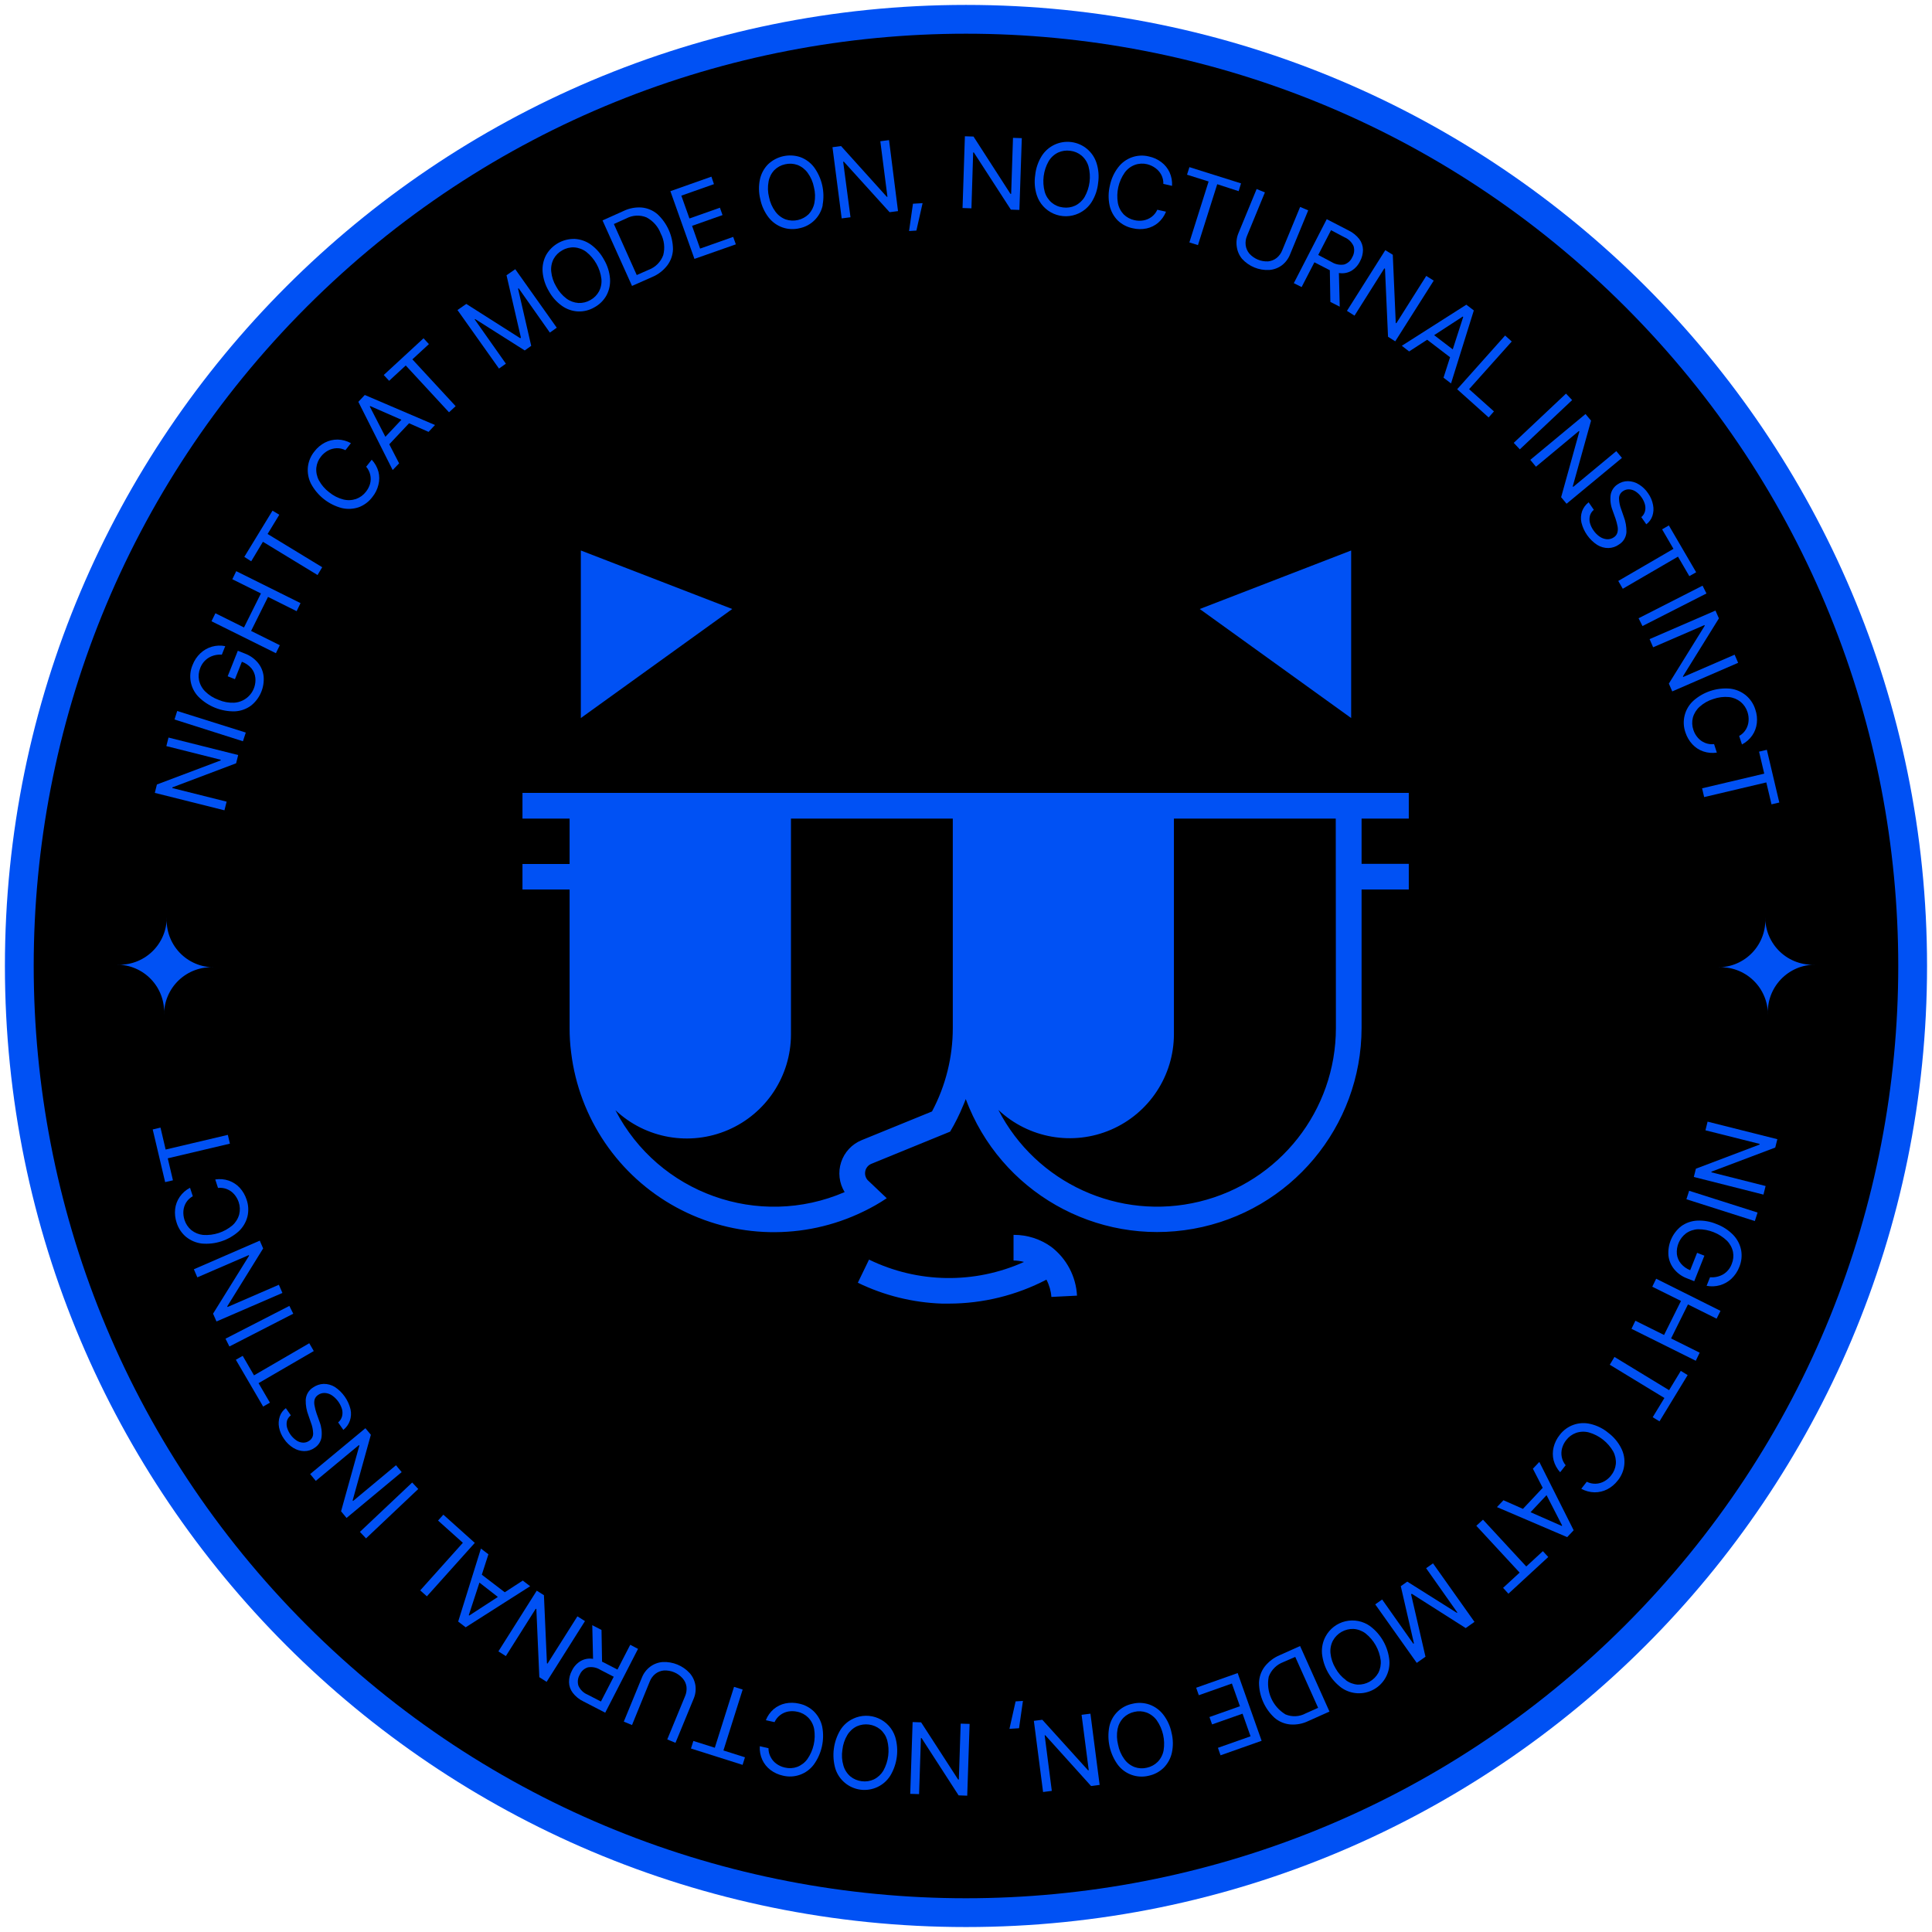
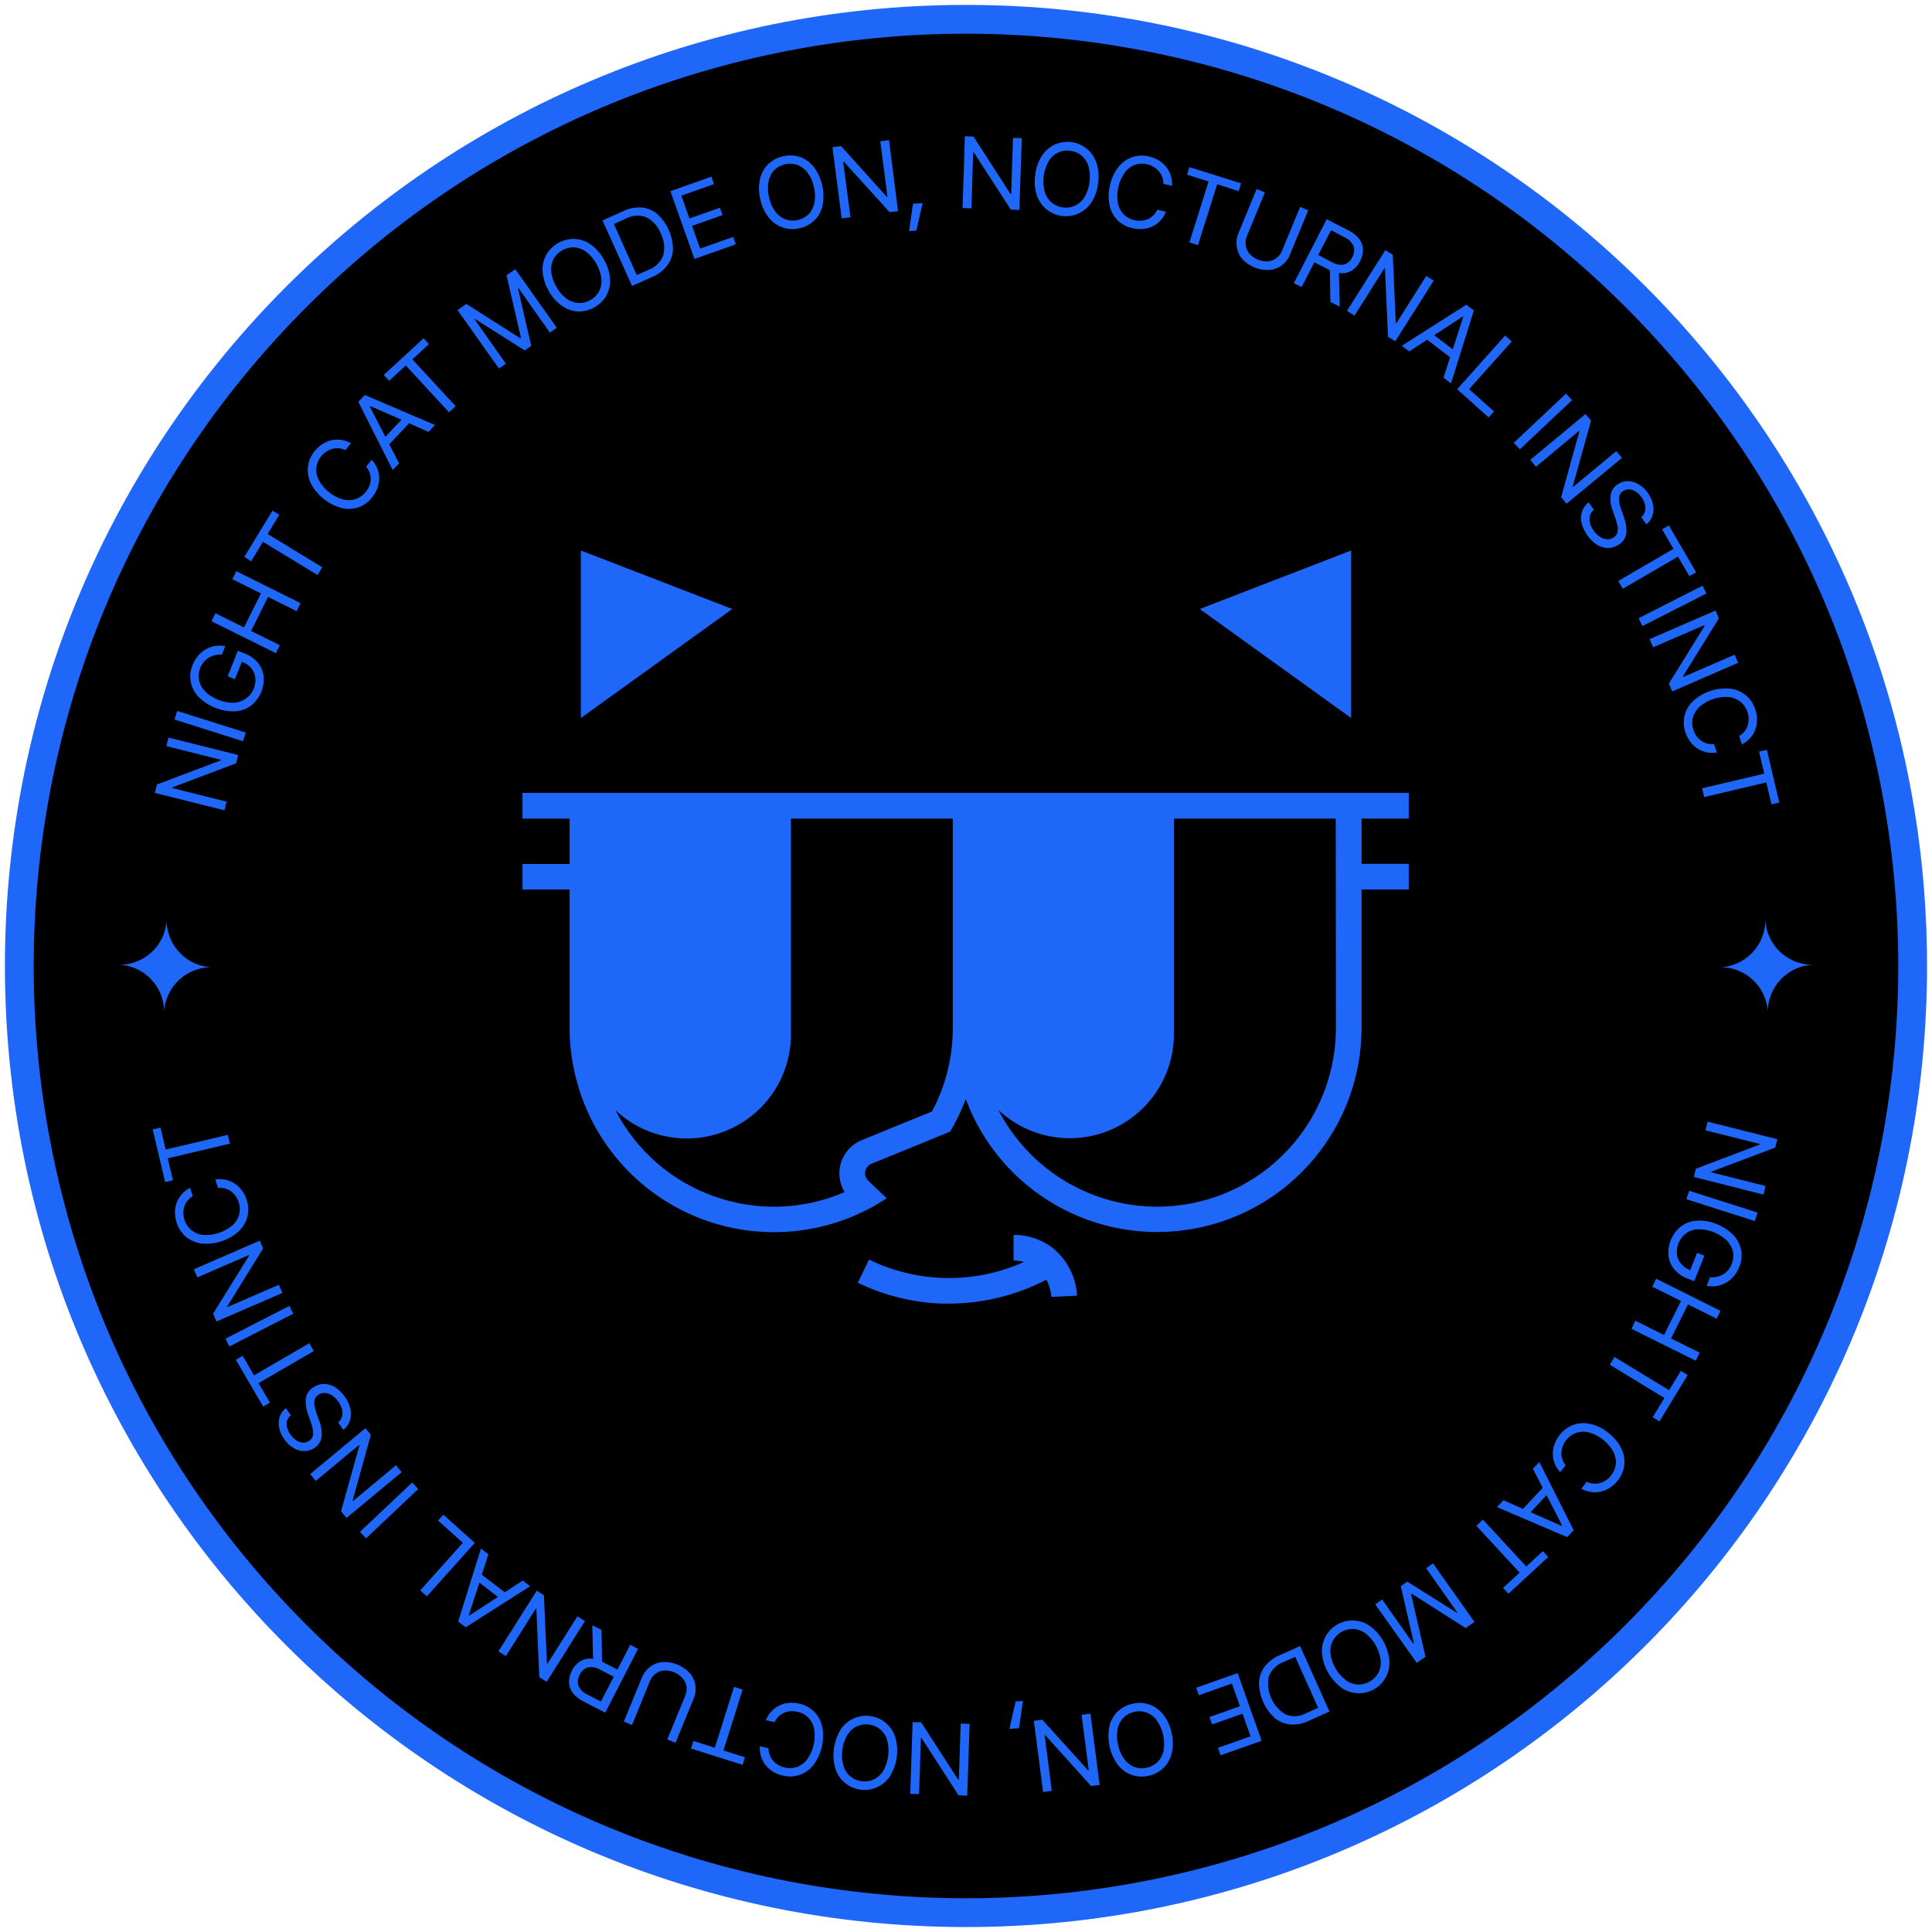
<svg xmlns="http://www.w3.org/2000/svg" id="Layer_1" data-name="Layer 1" viewBox="0 0 495.21 495.21">
  <defs>
-     <style>.cls-1{fill:#0051f4;}</style>
+     <style>.cls-1{fill:#1f67f8;}</style>
  </defs>
  <circle class="cls-1" cx="247.6" cy="247.6" r="246.34" />
  <circle cx="247.6" cy="247.6" r="238.96" transform="translate(-102.56 247.6) rotate(-45)" />
  <path class="cls-1" d="M61.05,193.53l-.53,2.12-16.34,6.17,0,.18,13.91,3.48-.56,2.22-17.85-4.47.54-2.15,16.35-6.17,0-.17-13.93-3.5.55-2.19Z" />
  <path class="cls-1" d="M63,187.77,62.27,190l-17.54-5.58.69-2.18Z" />
  <path class="cls-1" d="M53.48,168.59a5.28,5.28,0,0,0-2.16,2.65,5.45,5.45,0,0,0-.31,3.08,5.81,5.81,0,0,0,1.55,2.88A9.42,9.42,0,0,0,56,179.38a9.13,9.13,0,0,0,4,.74,5.82,5.82,0,0,0,5.45-6.4,4.56,4.56,0,0,0-1-2.41A5.87,5.87,0,0,0,62,169.62l-1.78,4.47-1.86-.75,2.6-6.54,1.84.73a8,8,0,0,1,3.32,2.36,6.63,6.63,0,0,1,1.45,3.46,8.63,8.63,0,0,1-3.24,7.52,7.57,7.57,0,0,1-4.12,1.46,12.75,12.75,0,0,1-9.31-3.7,7.51,7.51,0,0,1-1.54-8.18,8.07,8.07,0,0,1,2-3,7.19,7.19,0,0,1,6.37-1.83l-.87,2.19A5.74,5.74,0,0,0,53.48,168.59Z" />
  <path class="cls-1" d="M54.21,159.24l1-2.05,7.33,3.64,4.34-8.72-7.33-3.64,1-2.07,16.48,8.19-1,2.07L68.7,153l-4.34,8.72,7.36,3.66-1,2.05Z" />
  <path class="cls-1" d="M62.62,142.74l7.23-11.85,1.74,1.05-3,4.93,14,8.52-1.2,2-14-8.52-3,5Z" />
  <path class="cls-1" d="M86.25,114.89a5.06,5.06,0,0,0-2.19.61A5.73,5.73,0,0,0,82.29,117a5.51,5.51,0,0,0-1.21,2.9,5.82,5.82,0,0,0,.66,3.22,9.49,9.49,0,0,0,2.64,3.06,9.35,9.35,0,0,0,3.6,1.84,5.81,5.81,0,0,0,3.27-.12,5.53,5.53,0,0,0,2.55-1.86A5.91,5.91,0,0,0,94.86,124a4.83,4.83,0,0,0-1-4.37l1.42-1.8A7.32,7.32,0,0,1,97,120.9a6.74,6.74,0,0,1,0,3.34,7.87,7.87,0,0,1-1.55,3.15A7.75,7.75,0,0,1,92,130a7.89,7.89,0,0,1-4.38.23A12.61,12.61,0,0,1,79.72,124a7.8,7.8,0,0,1-.8-4.31,7.64,7.64,0,0,1,1.69-4,8,8,0,0,1,2.68-2.25,7,7,0,0,1,3.27-.77,7.35,7.35,0,0,1,3.39.92l-1.41,1.8A4.62,4.62,0,0,0,86.25,114.89Z" />
  <path class="cls-1" d="M100.65,120.48,91.85,103l1.65-1.76,18,7.7-1.65,1.76-5-2.21-5.07,5.39,2.52,4.89Zm2.24-12.89-8-3.51-.11.11,4,7.77Z" />
  <path class="cls-1" d="M98.36,96.12l10.2-9.41,1.38,1.49-4.24,3.91,11.09,12-1.7,1.57L104,93.68l-4.26,3.93Z" />
  <path class="cls-1" d="M119.52,77.9l13.81,8.78.19-.13-3.69-16L132.07,69l10.64,15-1.77,1.25-8-11.36-.15.11,3.37,14.65-1.66,1.18-12.71-8.05-.12.09,8,11.35-1.77,1.25-10.64-15Z" />
  <path class="cls-1" d="M156.36,71.41a7.88,7.88,0,0,1-.9,4.29,7.76,7.76,0,0,1-3.1,3.07,7.67,7.67,0,0,1-4.23,1.06A7.75,7.75,0,0,1,144,78.37a11.28,11.28,0,0,1-3.37-3.84,11.47,11.47,0,0,1-1.55-4.87,7.88,7.88,0,0,1,.9-4.29,8.2,8.2,0,0,1,7.33-4.13,7.88,7.88,0,0,1,4.14,1.45,11.5,11.5,0,0,1,3.36,3.85A11.34,11.34,0,0,1,156.36,71.41Zm-6.1-6.86a5.78,5.78,0,0,0-3.07-1.14,5.44,5.44,0,0,0-3.06.75,5.54,5.54,0,0,0-2.23,2.22,5.81,5.81,0,0,0-.61,3.23,9.2,9.2,0,0,0,1.27,3.83,9.42,9.42,0,0,0,2.62,3.08,5.87,5.87,0,0,0,3.08,1.14,5.56,5.56,0,0,0,3.06-.75,5.48,5.48,0,0,0,2.22-2.23,5.68,5.68,0,0,0,.61-3.22,10.5,10.5,0,0,0-3.89-6.91Z" />
  <path class="cls-1" d="M162,73.29,154.44,56.5l5.43-2.44a9.16,9.16,0,0,1,4.63-.87,7.27,7.27,0,0,1,4,1.69,12.47,12.47,0,0,1,4,9A7.24,7.24,0,0,1,171.06,68,9.49,9.49,0,0,1,167.18,71Zm4.25-4.13A6.33,6.33,0,0,0,170,65.4a7.69,7.69,0,0,0-.64-5.54,7.77,7.77,0,0,0-3.65-4.14,6.09,6.09,0,0,0-5.16.26l-3.2,1.44,5.86,13.08Z" />
  <path class="cls-1" d="M171.83,49l10.52-3.72L183,47.2l-8.36,2.95L176.72,56l7.81-2.76.67,1.89-7.81,2.76,2.06,5.83,8.48-3,.68,1.91L178,66.36Z" />
  <path class="cls-1" d="M210.88,52.59a7.62,7.62,0,0,1-5.94,5.91,7.75,7.75,0,0,1-4.36-.2A7.84,7.84,0,0,1,197,55.72a11.34,11.34,0,0,1-2.12-4.65,11.36,11.36,0,0,1-.09-5.11,7.86,7.86,0,0,1,2.08-3.85,8.23,8.23,0,0,1,8.21-1.86,7.86,7.86,0,0,1,3.55,2.58,12.55,12.55,0,0,1,2.21,9.76ZM207,44.27a5.82,5.82,0,0,0-2.62-2,5.6,5.6,0,0,0-3.15-.16,5.54,5.54,0,0,0-2.76,1.5A5.73,5.73,0,0,0,197,46.54a9.3,9.3,0,0,0,.12,4,9.21,9.21,0,0,0,1.63,3.7,5.82,5.82,0,0,0,2.62,2,5.82,5.82,0,0,0,5.91-1.34A5.8,5.8,0,0,0,208.75,52a9.26,9.26,0,0,0-.12-4A9.21,9.21,0,0,0,207,44.27Z" />
  <path class="cls-1" d="M230.18,54.11l-2.16.28L216.3,41.45l-.18,0L218,55.69l-2.26.29-2.36-18.25,2.2-.29,11.72,13,.17,0-1.83-14.24,2.24-.29Z" />
  <path class="cls-1" d="M234.89,59.1l-1.88.12,1-7,2.47-.15Z" />
  <path class="cls-1" d="M261.29,53.81l-2.19-.08-9.49-14.66h-.17L249,53.4l-2.28-.08.6-18.39,2.21.07L259,49.69h.18l.47-14.36,2.26.08Z" />
  <path class="cls-1" d="M279.81,51.78a7.87,7.87,0,0,1-3.29,2.9A7.82,7.82,0,0,1,265.74,50a11.29,11.29,0,0,1-.4-5.09A11.44,11.44,0,0,1,267,40a7.82,7.82,0,0,1,14.07,1.81,11.34,11.34,0,0,1,.4,5.1A11.31,11.31,0,0,1,279.81,51.78ZM279,42.63a5.71,5.71,0,0,0-1.78-2.75,5.47,5.47,0,0,0-2.89-1.23,5.57,5.57,0,0,0-3.12.45,5.76,5.76,0,0,0-2.42,2.22,10.45,10.45,0,0,0-1,7.87,5.76,5.76,0,0,0,1.78,2.75,5.46,5.46,0,0,0,2.9,1.23,5.55,5.55,0,0,0,3.11-.46A5.73,5.73,0,0,0,278,50.5a10.47,10.47,0,0,0,1-7.87Z" />
  <path class="cls-1" d="M297.66,44.8a5,5,0,0,0-1.49-1.71,6,6,0,0,0-2.14-1,5.47,5.47,0,0,0-3.14.17,5.68,5.68,0,0,0-2.62,2A10.49,10.49,0,0,0,286.53,52,5.81,5.81,0,0,0,288,54.93a5.57,5.57,0,0,0,2.77,1.5,5.79,5.79,0,0,0,2.34.06,4.93,4.93,0,0,0,2.07-.9,4.73,4.73,0,0,0,1.46-1.83l2.23.5a7.32,7.32,0,0,1-2,2.83,6.8,6.8,0,0,1-3,1.47,8.06,8.06,0,0,1-3.52-.05,7.75,7.75,0,0,1-3.85-2,7.88,7.88,0,0,1-2.09-3.85,11.5,11.5,0,0,1,.08-5.11,11.34,11.34,0,0,1,2.12-4.65,7.58,7.58,0,0,1,7.9-2.79,8,8,0,0,1,3.18,1.46,6.83,6.83,0,0,1,2.1,2.61,7.33,7.33,0,0,1,.63,3.46l-2.23-.5A4.74,4.74,0,0,0,297.66,44.8Z" />
  <path class="cls-1" d="M304.87,42.84,318.1,47,317.49,49,312,47.22l-4.94,15.61-2.2-.69,4.93-15.62-5.53-1.74Z" />
  <path class="cls-1" d="M335.32,53.92l-4.64,11.26A6.5,6.5,0,0,1,328.57,68a6.22,6.22,0,0,1-3.22,1.2,8.78,8.78,0,0,1-7-2.87A6.2,6.2,0,0,1,317,63.17a6.43,6.43,0,0,1,.46-3.46l4.64-11.26,2.12.87-4.57,11.1a4.71,4.71,0,0,0-.36,2.42,4.19,4.19,0,0,0,.94,2.16,6.07,6.07,0,0,0,4.8,2,4.24,4.24,0,0,0,2.19-.87,4.72,4.72,0,0,0,1.45-2l4.58-11.09Z" />
  <path class="cls-1" d="M340.07,56.18l5.56,2.87a7.79,7.79,0,0,1,2.79,2.24,4.68,4.68,0,0,1,.94,2.74,6.23,6.23,0,0,1-.75,2.93,5.88,5.88,0,0,1-2.24,2.47,4.84,4.84,0,0,1-3.18.55l.21,8.63L341,77.39l-.14-8.13-.4-.2-3.55-1.83-3.28,6.35-2-1Zm1.28,11a4.58,4.58,0,0,0,3.18.62,3.36,3.36,0,0,0,2.07-1.86,3.53,3.53,0,0,0,.35-2.84,4.39,4.39,0,0,0-2.34-2.28L341.17,59l-3.28,6.35Z" />
  <path class="cls-1" d="M357.63,87.49l-1.85-1.17L355,68.88l-.16-.1-7.65,12.13-1.94-1.23,9.83-15.56L357,65.3l.76,17.47.15.09,7.67-12.14,1.91,1.21Z" />
  <path class="cls-1" d="M359.31,88.63,375.85,78.1l1.92,1.47-5.84,18.71L370,96.81l1.68-5.24-5.87-4.49-4.62,3Zm13.06.92,2.68-8.32-.12-.09-7.33,4.77Z" />
  <path class="cls-1" d="M385.79,86l1.7,1.53L376.56,99.75l6.37,5.7L381.57,107l-8.07-7.23Z" />
  <path class="cls-1" d="M389.56,115.18,388,113.51l13.4-12.62,1.57,1.66Z" />
  <path class="cls-1" d="M401.54,129.12l-1.39-1.68,4.67-16.83-.12-.13-11,9.15-1.46-1.76,14.16-11.75,1.42,1.7-4.69,16.84.11.14,11.05-9.17,1.45,1.74Z" />
  <path class="cls-1" d="M421.64,131.07a3.5,3.5,0,0,0,0-1.73,5.77,5.77,0,0,0-.86-1.84,5.65,5.65,0,0,0-1.53-1.52,3.31,3.31,0,0,0-1.69-.55,2.55,2.55,0,0,0-1.57.47,2.18,2.18,0,0,0-1,2,8.22,8.22,0,0,0,.57,2.68l.62,1.79a10.52,10.52,0,0,1,.71,4,4,4,0,0,1-1.92,3.2,4.77,4.77,0,0,1-2.69.9,5.29,5.29,0,0,1-2.88-.8,9.55,9.55,0,0,1-4.05-5.73,5.33,5.33,0,0,1,.17-2.9,5.12,5.12,0,0,1,1.68-2.29l1.33,1.93a2.91,2.91,0,0,0-1,1.52,3.71,3.71,0,0,0,0,1.84,6,6,0,0,0,.9,1.89,5.92,5.92,0,0,0,1.63,1.64,3.7,3.7,0,0,0,1.86.65,2.79,2.79,0,0,0,1.76-.51,2.13,2.13,0,0,0,.89-1.2,3.49,3.49,0,0,0,.05-1.55,14.63,14.63,0,0,0-.52-2l-.79-2.21a8.05,8.05,0,0,1-.47-3.89,4,4,0,0,1,1.75-2.69,4.58,4.58,0,0,1,2.69-.84,5.38,5.38,0,0,1,2.79.83,7.54,7.54,0,0,1,2.37,2.28,7.4,7.4,0,0,1,1.27,3,5.39,5.39,0,0,1-.17,2.81,4.44,4.44,0,0,1-1.56,2.14l-1.28-1.84A2.87,2.87,0,0,0,421.64,131.07Z" />
  <path class="cls-1" d="M427.76,134.68l7,12-1.75,1-2.91-5-14.15,8.23-1.16-2,14.15-8.23-2.91-5Z" />
  <path class="cls-1" d="M421,160.47l-1-2,16.4-8.35,1,2Z" />
  <path class="cls-1" d="M428.63,177.22l-.87-2,9.2-14.84-.07-.16-13.16,5.69-.91-2.09,16.89-7.32.88,2-9.22,14.86.07.16,13.18-5.71.9,2.08Z" />
  <path class="cls-1" d="M447.49,187a4.84,4.84,0,0,0,.7-2.16,5.8,5.8,0,0,0-.27-2.32,5.57,5.57,0,0,0-1.76-2.61,5.74,5.74,0,0,0-3-1.24,9.41,9.41,0,0,0-4,.5,9.29,9.29,0,0,0-3.53,2,5.85,5.85,0,0,0-1.72,2.79,5.54,5.54,0,0,0,.14,3.14,5.75,5.75,0,0,0,1.14,2,4.82,4.82,0,0,0,1.84,1.31,4.61,4.61,0,0,0,2.32.32l.71,2.18a7.34,7.34,0,0,1-3.48-.31,6.79,6.79,0,0,1-2.8-1.83,8.19,8.19,0,0,1-1.76-3,7.6,7.6,0,0,1,2-8.13,12.5,12.5,0,0,1,9.5-3.12,7.83,7.83,0,0,1,4,1.72,7.72,7.72,0,0,1,2.41,3.64,7.88,7.88,0,0,1,.38,3.48,6.86,6.86,0,0,1-1.17,3.14,7.37,7.37,0,0,1-2.64,2.32l-.72-2.18A4.57,4.57,0,0,0,447.49,187Z" />
  <path class="cls-1" d="M452.88,192.19l3.19,13.51-2,.47-1.33-5.62-15.93,3.76-.53-2.25,15.93-3.76-1.33-5.64Z" />
  <path class="cls-1" d="M434.16,301.68l.53-2.12L451,293.38l.05-.17-13.91-3.49.55-2.22L455.57,292l-.54,2.14-16.36,6.18,0,.17L452.56,304l-.55,2.2Z" />
  <path class="cls-1" d="M432.26,307.39l.7-2.17,17.54,5.58-.7,2.18Z" />
  <path class="cls-1" d="M441.73,326.62a5.21,5.21,0,0,0,2.15-2.65,5.41,5.41,0,0,0,.32-3.09,5.8,5.8,0,0,0-1.56-2.87,10.6,10.6,0,0,0-7.37-2.93,5.77,5.77,0,0,0-3.12,1.06,6,6,0,0,0-2.33,5.34,4.63,4.63,0,0,0,1.05,2.42,5.88,5.88,0,0,0,2.36,1.68l1.77-4.46,1.87.74-2.6,6.54-1.85-.73a7.78,7.78,0,0,1-3.31-2.36,6.63,6.63,0,0,1-1.45-3.45,8.68,8.68,0,0,1,3.23-7.53,7.6,7.6,0,0,1,4.13-1.46,11.43,11.43,0,0,1,5,.9,11.63,11.63,0,0,1,4.27,2.8,7.79,7.79,0,0,1,2,3.87,7.69,7.69,0,0,1-.47,4.31,8.19,8.19,0,0,1-2,3,7.22,7.22,0,0,1-2.95,1.68,7.34,7.34,0,0,1-3.43.15l.88-2.2A5.78,5.78,0,0,0,441.73,326.62Z" />
  <path class="cls-1" d="M441,336l-1,2-7.34-3.65-4.33,8.72,7.33,3.65-1,2.07-16.48-8.19,1-2.07,7.35,3.65,4.34-8.72-7.36-3.65,1-2.05Z" />
  <path class="cls-1" d="M432.58,352.46l-7.22,11.86-1.74-1.06,3-4.93-14-8.52,1.2-2,14,8.52,3-4.95Z" />
  <path class="cls-1" d="M409,380.31a4.87,4.87,0,0,0,2.19-.61,5.69,5.69,0,0,0,1.77-1.52,5.54,5.54,0,0,0,1.21-2.91,5.89,5.89,0,0,0-.66-3.21,10.53,10.53,0,0,0-6.24-4.9,5.76,5.76,0,0,0-3.28.11,5.57,5.57,0,0,0-2.54,1.86,5.79,5.79,0,0,0-1.06,2.08,4.93,4.93,0,0,0-.08,2.26,4.68,4.68,0,0,0,1,2.1l-1.41,1.8a7.36,7.36,0,0,1-1.68-3.06,7,7,0,0,1,0-3.35,8.17,8.17,0,0,1,1.56-3.15,7.61,7.61,0,0,1,7.89-2.82,11.14,11.14,0,0,1,4.57,2.27,11.27,11.27,0,0,1,3.29,3.91,7.6,7.6,0,0,1-.88,8.33,8.12,8.12,0,0,1-2.69,2.25,7,7,0,0,1-3.26.76,7.3,7.3,0,0,1-3.39-.91l1.41-1.8A4.69,4.69,0,0,0,409,380.31Z" />
  <path class="cls-1" d="M394.56,374.72l8.8,17.52L401.7,394l-18-7.7,1.66-1.76,5,2.21,5.07-5.39-2.52-4.9Zm-2.25,12.89,8,3.52.1-.11-4-7.78Z" />
  <path class="cls-1" d="M396.85,399.09l-10.21,9.41-1.37-1.5,4.24-3.91-11.1-12,1.71-1.57,11.09,12,4.26-3.93Z" />
  <path class="cls-1" d="M375.69,417.31l-13.82-8.79-.18.13,3.69,16-2.24,1.58-10.64-15,1.77-1.25,8,11.35.15-.1-3.37-14.66,1.66-1.17,12.71,8,.12-.09-8-11.35,1.77-1.24,10.63,15Z" />
  <path class="cls-1" d="M338.85,423.79a7.91,7.91,0,0,1,.9-4.29,7.81,7.81,0,0,1,11.46-2.67,12.47,12.47,0,0,1,4.91,8.72,7.82,7.82,0,0,1-12.36,7,12.57,12.57,0,0,1-4.91-8.72Zm6.1,6.86A5.77,5.77,0,0,0,348,431.8a5.86,5.86,0,0,0,5.29-3,5.86,5.86,0,0,0,.61-3.22,10.5,10.5,0,0,0-3.89-6.91,5.73,5.73,0,0,0-3.08-1.14,5.79,5.79,0,0,0-5.28,3,5.78,5.78,0,0,0-.62,3.22,9.26,9.26,0,0,0,1.28,3.84A9.16,9.16,0,0,0,345,430.65Z" />
  <path class="cls-1" d="M333.24,421.91l7.53,16.8-5.43,2.43a9,9,0,0,1-4.63.87,7.18,7.18,0,0,1-4-1.68,12.37,12.37,0,0,1-4-9,7.21,7.21,0,0,1,1.44-4.13,9.63,9.63,0,0,1,3.87-2.95ZM329,426a6.4,6.4,0,0,0-3.8,3.77,9.25,9.25,0,0,0,4.3,9.67,6,6,0,0,0,5.16-.26l3.2-1.43L332,424.7Z" />
  <path class="cls-1" d="M323.38,446.2l-10.53,3.72-.67-1.92,8.36-2.95-2.05-5.8L310.68,442l-.67-1.89,7.81-2.77-2.06-5.82-8.48,3-.68-1.92,10.64-3.76Z" />
  <path class="cls-1" d="M284.33,442.62a7.59,7.59,0,0,1,5.93-5.91,7.65,7.65,0,0,1,4.36.2,7.86,7.86,0,0,1,3.55,2.58,11.24,11.24,0,0,1,2.12,4.64,11.36,11.36,0,0,1,.09,5.11,7.91,7.91,0,0,1-2.09,3.86,7.8,7.8,0,0,1-3.85,2.06,7.66,7.66,0,0,1-7.9-2.78,12.55,12.55,0,0,1-2.21-9.76Zm3.88,8.32a5.8,5.8,0,0,0,2.62,2,5.47,5.47,0,0,0,3.14.16,5.57,5.57,0,0,0,2.77-1.5,5.73,5.73,0,0,0,1.51-2.91,10.56,10.56,0,0,0-1.75-7.74,5.87,5.87,0,0,0-2.62-2,5.48,5.48,0,0,0-3.14-.16,5.57,5.57,0,0,0-2.77,1.5,5.82,5.82,0,0,0-1.52,2.91,9.47,9.47,0,0,0,.13,4A9.27,9.27,0,0,0,288.21,450.94Z" />
  <path class="cls-1" d="M265,441.09l2.17-.28,11.72,12.95.18,0-1.84-14.22,2.27-.29,2.36,18.26-2.2.28-11.72-13-.17,0,1.83,14.25-2.24.29Z" />
  <path class="cls-1" d="M260.32,436.1l1.88-.12-1,7-2.46.16Z" />
  <path class="cls-1" d="M233.92,441.4l2.18.07,9.49,14.66h.18l.47-14.33,2.29.07-.61,18.4-2.21-.08-9.49-14.68h-.17l-.47,14.36-2.27-.07Z" />
  <path class="cls-1" d="M215.4,443.43a7.74,7.74,0,0,1,3.29-2.9,7.81,7.81,0,0,1,10.78,4.71,12.44,12.44,0,0,1-1.28,9.92,7.83,7.83,0,0,1-14.07-1.81,12.56,12.56,0,0,1,1.28-9.92Zm.79,9.14a5.8,5.8,0,0,0,1.77,2.76,5.66,5.66,0,0,0,2.9,1.23,5.57,5.57,0,0,0,3.12-.46,5.85,5.85,0,0,0,2.42-2.21,10.59,10.59,0,0,0,1-7.87,5.74,5.74,0,0,0-1.78-2.75,5.79,5.79,0,0,0-6-.78,5.79,5.79,0,0,0-2.42,2.21,9.26,9.26,0,0,0-1.28,3.84A9.09,9.09,0,0,0,216.19,452.57Z" />
  <path class="cls-1" d="M197.55,450.4a4.81,4.81,0,0,0,1.49,1.71,5.76,5.76,0,0,0,2.14.95,5.47,5.47,0,0,0,3.14-.16,5.82,5.82,0,0,0,2.62-2,10.49,10.49,0,0,0,1.74-7.74,5.74,5.74,0,0,0-1.52-2.91,5.44,5.44,0,0,0-2.77-1.49,5.92,5.92,0,0,0-2.33-.07,4.82,4.82,0,0,0-2.07.91,4.7,4.7,0,0,0-1.46,1.82l-2.23-.5a7.29,7.29,0,0,1,2-2.83,6.9,6.9,0,0,1,3-1.47,8.17,8.17,0,0,1,3.51.05,7.74,7.74,0,0,1,3.85,2.05,7.83,7.83,0,0,1,2.09,3.86,12.56,12.56,0,0,1-2.19,9.76,7.62,7.62,0,0,1-7.9,2.79,8.14,8.14,0,0,1-3.18-1.46,6.86,6.86,0,0,1-2.1-2.62,7.3,7.3,0,0,1-.63-3.46l2.23.51A4.59,4.59,0,0,0,197.55,450.4Z" />
  <path class="cls-1" d="M190.34,452.37l-13.23-4.19.61-1.94,5.5,1.74,4.93-15.61,2.21.7-4.93,15.61,5.52,1.75Z" />
  <path class="cls-1" d="M159.89,441.29,164.53,430a6.44,6.44,0,0,1,2.11-2.78,6.15,6.15,0,0,1,3.22-1.21,8.83,8.83,0,0,1,6.95,2.87,6.21,6.21,0,0,1,1.44,3.12,6.43,6.43,0,0,1-.47,3.46l-4.64,11.26-2.11-.87,4.57-11.09a4.75,4.75,0,0,0,.36-2.43,4.06,4.06,0,0,0-1-2.15,6,6,0,0,0-4.8-2,4.14,4.14,0,0,0-2.18.86,4.67,4.67,0,0,0-1.45,2L162,442.16Z" />
  <path class="cls-1" d="M155.13,439l-5.55-2.87a7.54,7.54,0,0,1-2.79-2.25,4.65,4.65,0,0,1-.94-2.73,6,6,0,0,1,.75-2.94,5.73,5.73,0,0,1,2.24-2.46,4.75,4.75,0,0,1,3.17-.55l-.2-8.63,2.37,1.22.14,8.13.4.19,3.55,1.83,3.27-6.35,2,1.05Zm-1.27-11a4.47,4.47,0,0,0-3.18-.62,3.33,3.33,0,0,0-2.07,1.86,3.51,3.51,0,0,0-.35,2.83,4.37,4.37,0,0,0,2.34,2.29l3.43,1.77,3.28-6.35Z" />
  <path class="cls-1" d="M137.58,407.72l1.84,1.16.77,17.45.15.09L148,414.3l1.94,1.22-9.83,15.57-1.87-1.19-.76-17.46-.15-.1-7.67,12.15-1.91-1.21Z" />
  <path class="cls-1" d="M135.89,406.58l-16.53,10.53-1.92-1.47,5.83-18.71,1.92,1.46-1.69,5.24,5.88,4.5,4.62-3Zm-13-.93L120.16,414l.12.09,7.33-4.76Z" />
  <path class="cls-1" d="M109.42,409.17l-1.71-1.52,10.93-12.2-6.36-5.7,1.36-1.51,8.06,7.23Z" />
  <path class="cls-1" d="M105.65,380l1.56,1.66L93.82,394.32l-1.57-1.67Z" />
  <path class="cls-1" d="M93.66,366.08l1.4,1.68-4.67,16.83.11.14,11-9.16,1.46,1.76L88.83,389.08l-1.41-1.7,4.69-16.84L92,370.4l-11.06,9.18-1.44-1.75Z" />
  <path class="cls-1" d="M73.57,364.14a3.5,3.5,0,0,0,0,1.73A6,6,0,0,0,76,369.22a3.21,3.21,0,0,0,1.69.56,2.56,2.56,0,0,0,1.57-.48,2.17,2.17,0,0,0,1-2,8.22,8.22,0,0,0-.57-2.67l-.62-1.8a10.25,10.25,0,0,1-.71-4,4,4,0,0,1,1.91-3.21,5,5,0,0,1,2.7-.9,5.38,5.38,0,0,1,2.88.8,9.62,9.62,0,0,1,4,5.73,5.42,5.42,0,0,1-.17,2.9A5.07,5.07,0,0,1,88,366.51l-1.33-1.92a3,3,0,0,0,1-1.53,3.71,3.71,0,0,0,0-1.84,6.6,6.6,0,0,0-2.54-3.53,3.62,3.62,0,0,0-1.86-.64,2.77,2.77,0,0,0-1.75.51,2.13,2.13,0,0,0-.89,1.2,3.49,3.49,0,0,0,0,1.55,13.18,13.18,0,0,0,.52,2l.79,2.21a8.2,8.2,0,0,1,.47,3.89,3.94,3.94,0,0,1-1.76,2.69,4.47,4.47,0,0,1-2.68.85,5.47,5.47,0,0,1-2.79-.83,7.77,7.77,0,0,1-2.37-2.28,7.63,7.63,0,0,1-1.28-2.95,5.54,5.54,0,0,1,.18-2.82,4.37,4.37,0,0,1,1.56-2.13l1.28,1.84A2.83,2.83,0,0,0,73.57,364.14Z" />
  <path class="cls-1" d="M67.45,360.53l-7-12,1.76-1,2.9,5,14.16-8.23,1.16,2-14.16,8.23,2.92,5Z" />
  <path class="cls-1" d="M74.17,334.73l1,2L58.8,345.13l-1-2Z" />
  <path class="cls-1" d="M66.58,318l.87,2-9.2,14.84.07.17,13.16-5.7.91,2.1-16.9,7.31-.88-2,9.23-14.85-.07-.16-13.19,5.7-.89-2.07Z" />
  <path class="cls-1" d="M47.72,308.21a4.85,4.85,0,0,0-.71,2.16,6,6,0,0,0,.28,2.32,5.58,5.58,0,0,0,1.76,2.62,5.82,5.82,0,0,0,3,1.23,10.52,10.52,0,0,0,7.54-2.47,5.79,5.79,0,0,0,1.72-2.79,5.56,5.56,0,0,0-.13-3.15,5.87,5.87,0,0,0-1.14-2,4.79,4.79,0,0,0-4.16-1.64l-.71-2.17a7.23,7.23,0,0,1,3.48.3,7,7,0,0,1,2.8,1.83,8.23,8.23,0,0,1,1.76,3.05,7.73,7.73,0,0,1,.21,4.35,7.81,7.81,0,0,1-2.24,3.77,12.5,12.5,0,0,1-9.5,3.12,7.94,7.94,0,0,1-4-1.71,7.79,7.79,0,0,1-2.41-3.64,8.22,8.22,0,0,1-.38-3.48,6.91,6.91,0,0,1,1.18-3.14,7.29,7.29,0,0,1,2.64-2.32l.71,2.17A4.7,4.7,0,0,0,47.72,308.21Z" />
  <path class="cls-1" d="M42.33,303,39.14,289.5l2-.47,1.32,5.62,15.94-3.76.53,2.25L43,296.9l1.33,5.64Z" />
  <polyline class="cls-1" points="148.88 184.05 148.88 141.1 187.69 156.1" />
  <polyline class="cls-1" points="346.33 184.05 346.33 141.1 307.52 156.1" />
  <path class="cls-1" d="M361.1,209.82v-6.58H133.92v6.58H146v11.64H133.92V228H146v35.45a47.58,47.58,0,0,0,.4,6.38,52.36,52.36,0,0,0,74.89,40.72,47.29,47.29,0,0,0,6-3.42l-4.73-4.49-.17-.16a2.64,2.64,0,0,1-.61-2.24,2.58,2.58,0,0,1,1.6-1.94l8.29-3.39,11.87-4.85a49.63,49.63,0,0,0,3.35-6.73c.24-.54.45-1.08.65-1.62A52.38,52.38,0,0,0,349,263.49V228h12.1v-6.58H349V209.82ZM220.87,292.24a9.19,9.19,0,0,0-4.37,13.32,45.76,45.76,0,0,1-58.76-21l0,0a26.7,26.7,0,0,0,45-19.42V209.83h41.48v53.66a45.48,45.48,0,0,1-5.33,21.4Zm121.55-28.75a45.81,45.81,0,0,1-86.52,21v0h0a26.7,26.7,0,0,0,45-19.41V209.83h41.48Z" />
  <path class="cls-1" d="M269.45,319.59a16.31,16.31,0,0,0-9.56-3.07h-.1l0,6.57a11.15,11.15,0,0,1,2.69.37,46.83,46.83,0,0,1-39.73-.6l-2.87,5.93a53.59,53.59,0,0,0,21.54,5.35l1.82,0A54.19,54.19,0,0,0,268.22,328a11.26,11.26,0,0,1,1.27,4.43l6.57-.33A16.85,16.85,0,0,0,269.45,319.59Z" />
  <path class="cls-1" d="M453.15,260.15a12.12,12.12,0,0,0-12.88-12.21,12.12,12.12,0,0,0,12.2-12.88,12.12,12.12,0,0,0,12.88,12.2,12.13,12.13,0,0,0-12.2,12.89Z" />
  <path class="cls-1" d="M42.05,260.15a12.13,12.13,0,0,1,12.89-12.21,12.1,12.1,0,0,1-12.2-12.88,12.12,12.12,0,0,1-12.89,12.2,12.12,12.12,0,0,1,12.2,12.89Z" />
</svg>
